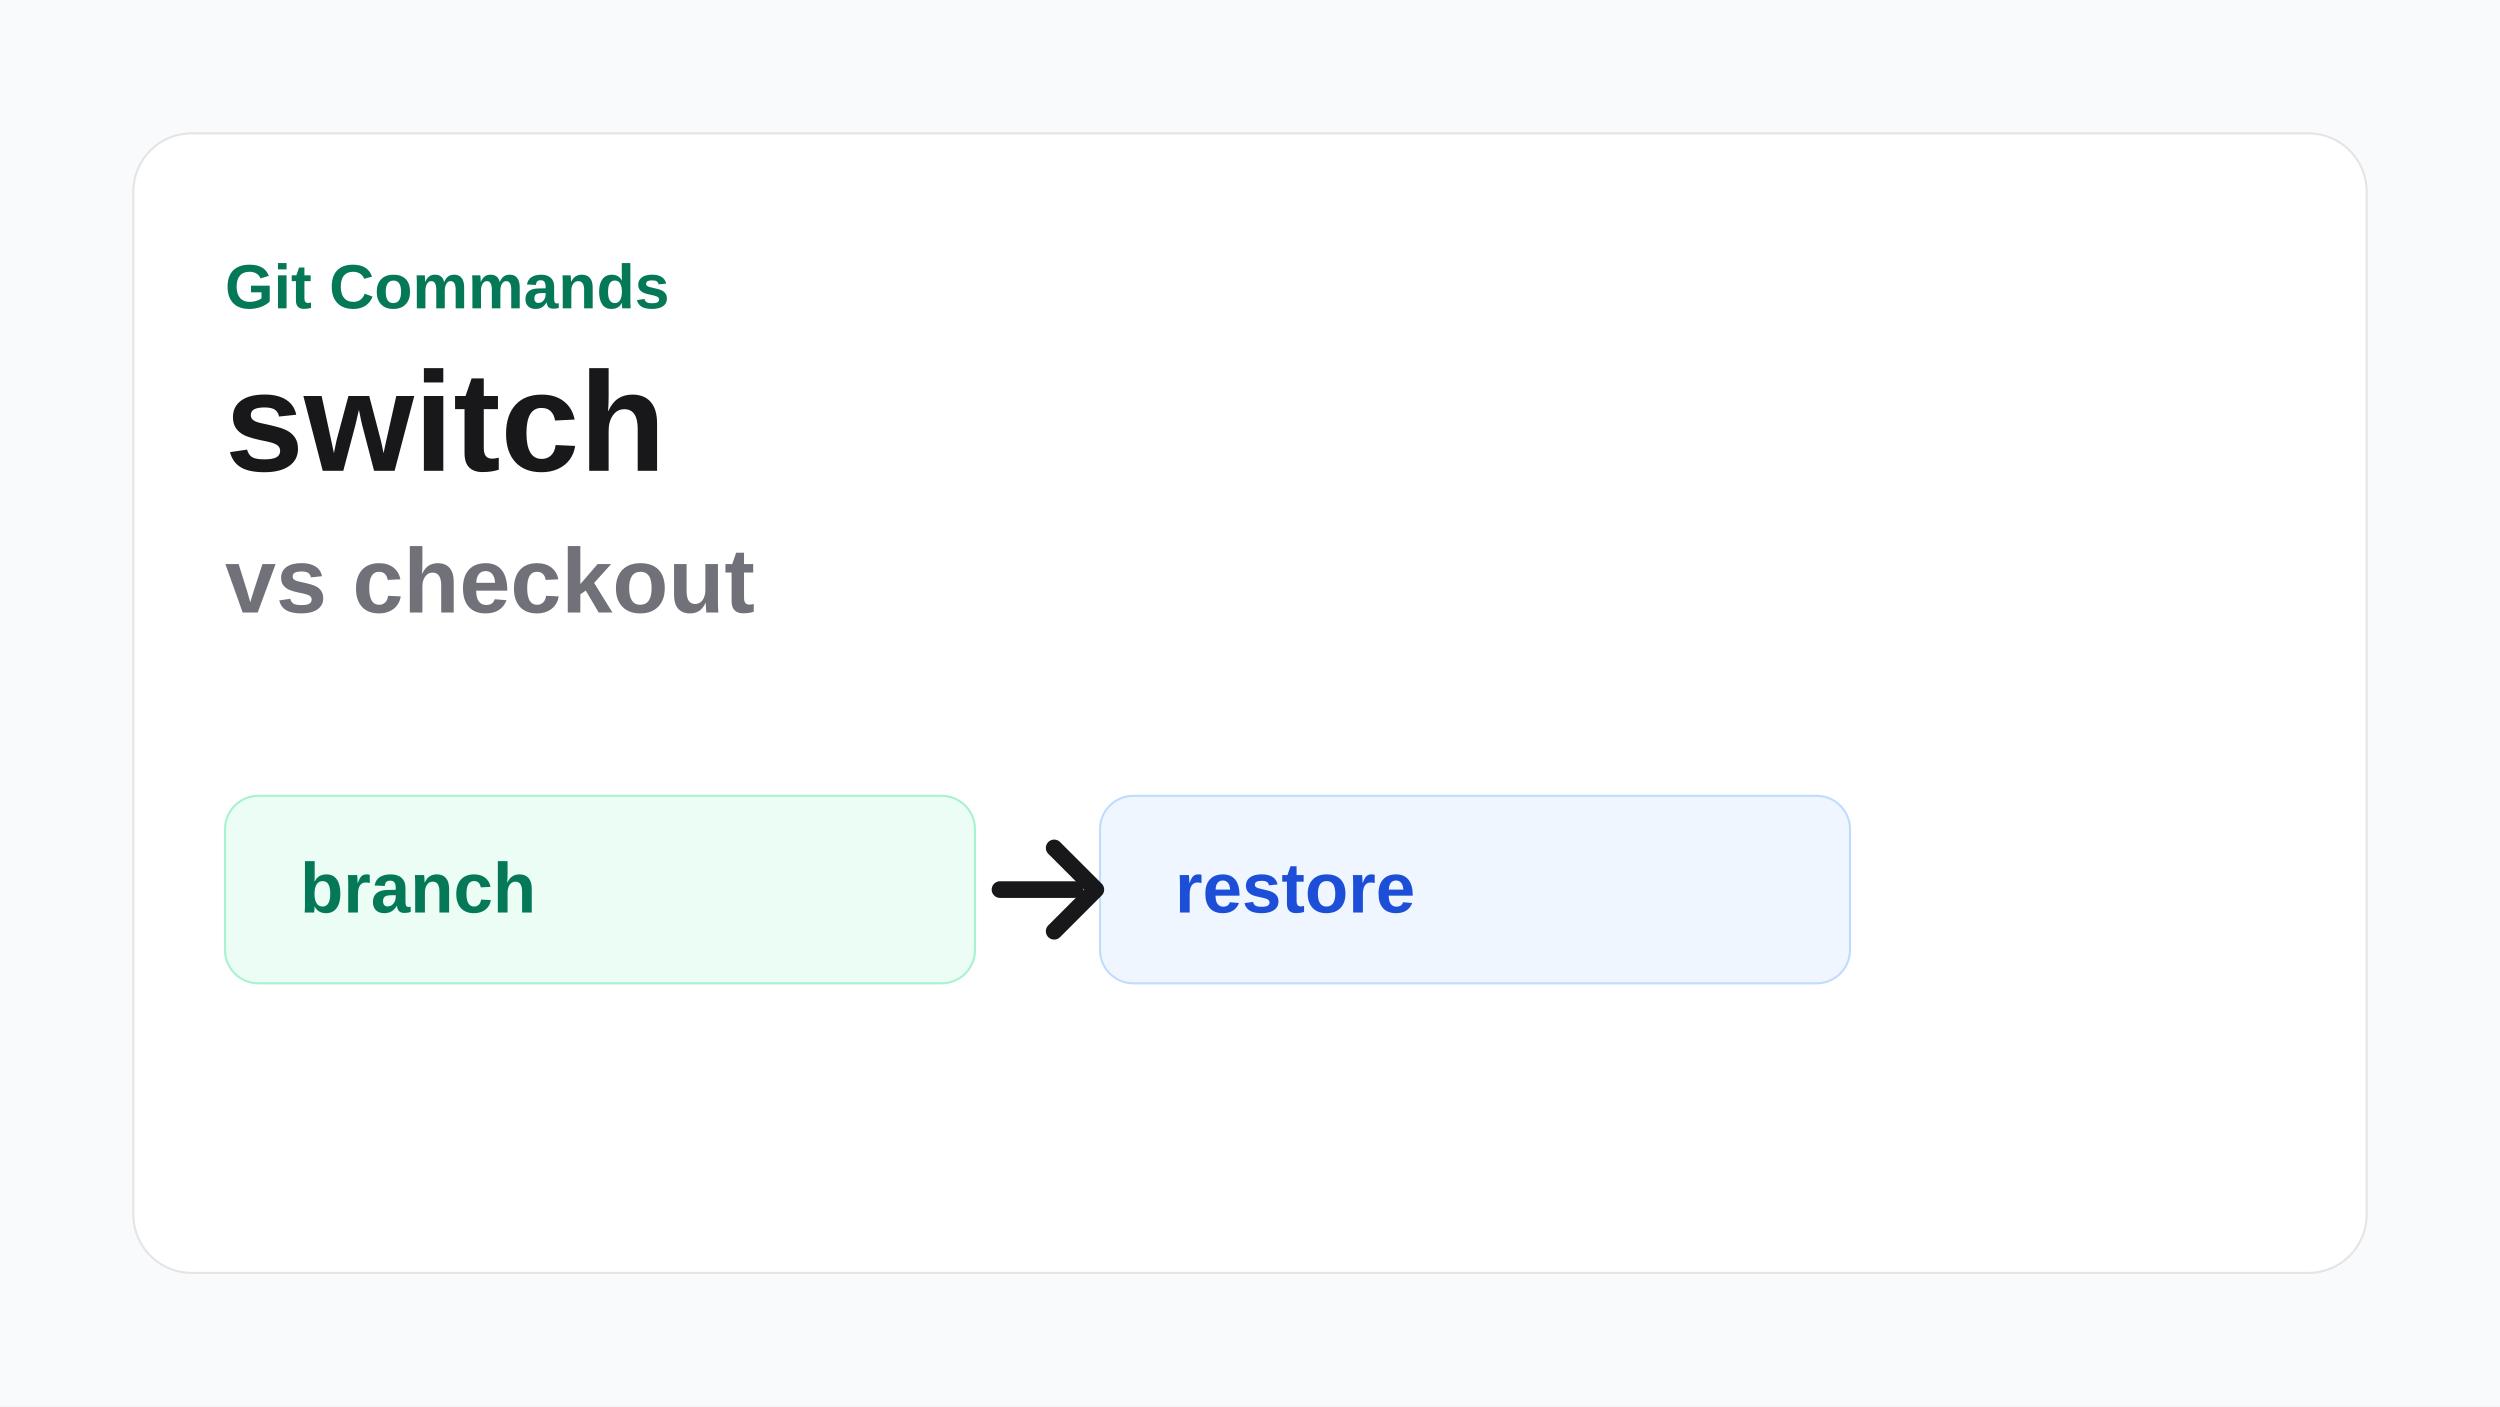
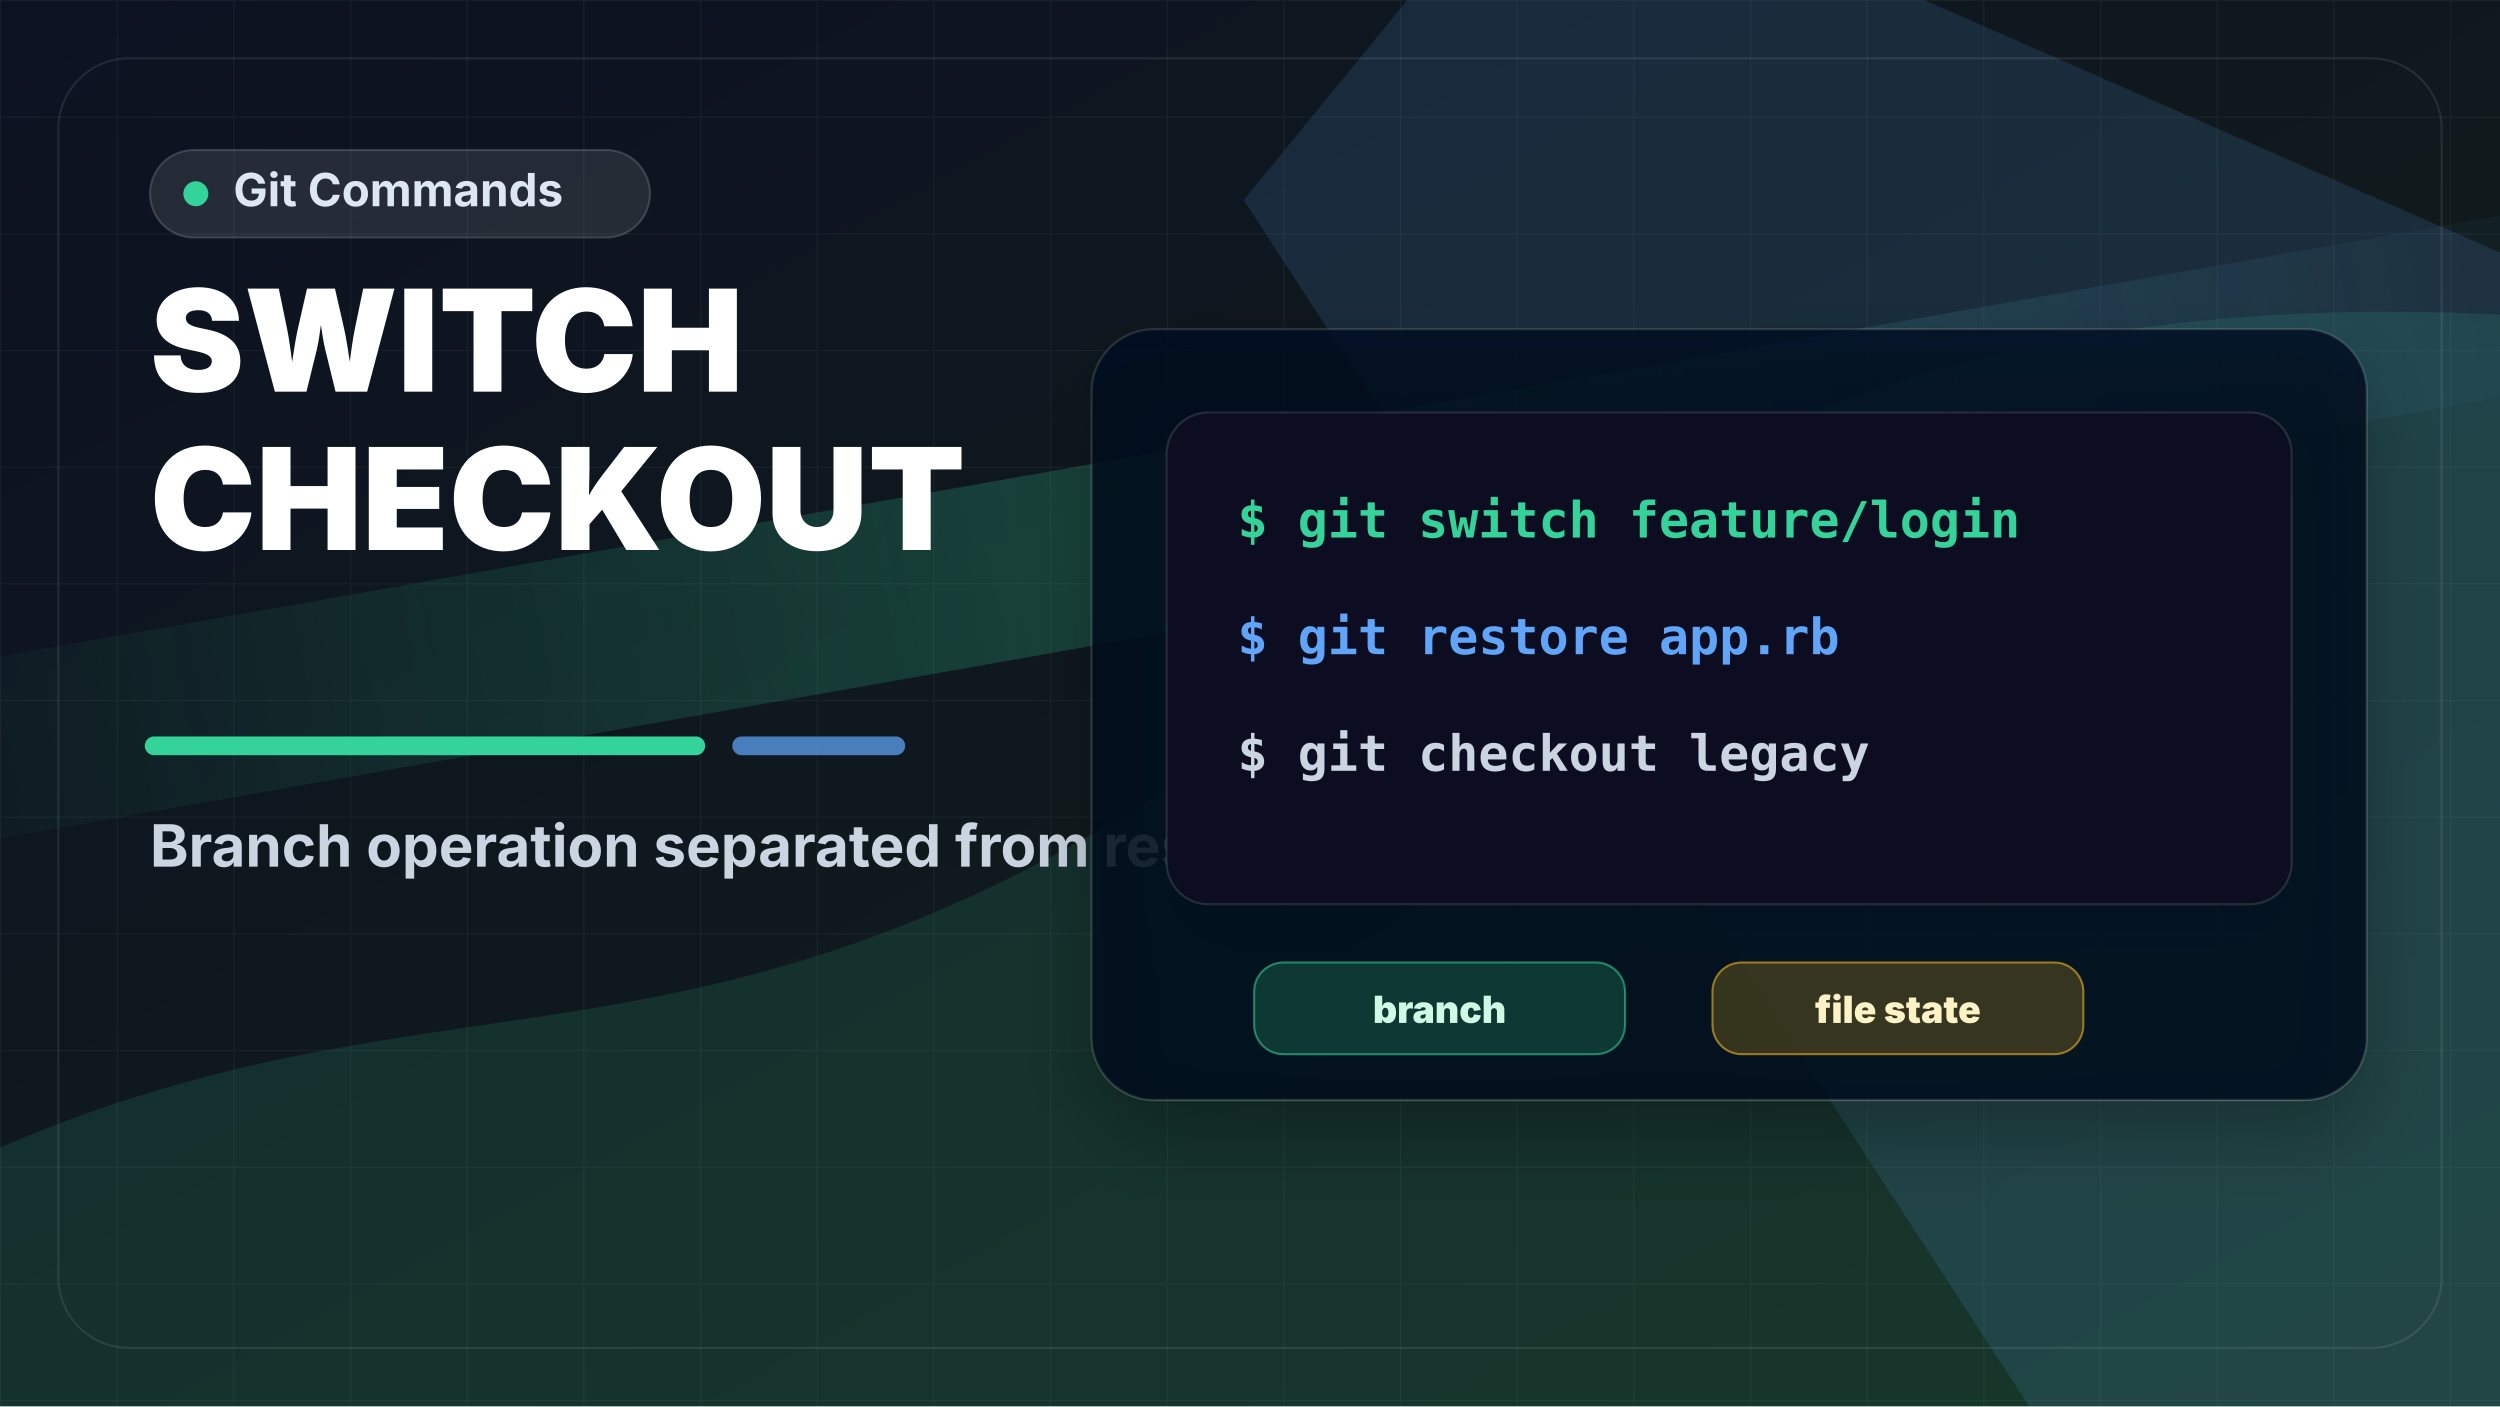
- <svg xmlns="http://www.w3.org/2000/svg" width="1200" height="675" viewBox="0 0 1200 675" fill="none">
-   <rect width="1200" height="675" fill="#F8FAFC" />
-   <rect x="64" y="64" width="1072" height="547" rx="28" fill="#FFFFFF" stroke="#E4E4E7" />
-   <text x="108" y="148" fill="#047857" font-family="Arial, sans-serif" font-size="30" font-weight="700">Git Commands</text>
-   <text x="108" y="226" fill="#18181B" font-family="Arial, sans-serif" font-size="68" font-weight="700">switch</text>
-   <text x="108" y="294" fill="#71717A" font-family="Arial, sans-serif" font-size="44" font-weight="700">vs checkout</text>
-   <rect x="108" y="382" width="360" height="90" rx="16" fill="#ECFDF5" stroke="#A7F3D0" />
-   <text x="144" y="438" fill="#047857" font-family="Arial, sans-serif" font-size="34" font-weight="700">branch</text>
-   <rect x="528" y="382" width="360" height="90" rx="16" fill="#EFF6FF" stroke="#BFDBFE" />
-   <text x="564" y="438" fill="#1D4ED8" font-family="Arial, sans-serif" font-size="34" font-weight="700">restore</text>
-   <path d="M480 427H516" stroke="#18181B" stroke-width="8" stroke-linecap="round" />
-   <path d="M506 407L526 427L506 447" stroke="#18181B" stroke-width="8" stroke-linecap="round" stroke-linejoin="round" />
+ <svg xmlns="http://www.w3.org/2000/svg" width="1200" height="675" viewBox="0 0 1200 675" role="img" aria-labelledby="title desc">
+   <defs>
+     <linearGradient id="bg" x1="0" x2="1" y1="0" y2="1">
+       <stop offset="0" stop-color="#0C1222" />
+       <stop offset="1" stop-color="#132018" />
+     </linearGradient>
+     <linearGradient id="shine" x1="0" x2="1" y1="0" y2="0">
+       <stop offset="0" stop-color="#34D399" stop-opacity="0" />
+       <stop offset="0.5" stop-color="#34D399" stop-opacity="0.32" />
+       <stop offset="1" stop-color="#60A5FA" stop-opacity="0" />
+     </linearGradient>
+     <pattern id="grid" width="56" height="56" patternUnits="userSpaceOnUse">
+       <path d="M56 0H0V56" fill="none" stroke="#FFFFFF" stroke-opacity="0.07" stroke-width="1" />
+     </pattern>
+     <filter id="softShadow" x="-20%" y="-20%" width="140%" height="140%">
+       <feDropShadow dx="0" dy="18" stdDeviation="18" flood-color="#000000" flood-opacity="0.32" />
+     </filter>
+   </defs>
+   <rect width="1200" height="675" fill="url(#bg)" />
+   <rect width="1200" height="675" fill="url(#grid)" opacity="0.7" />
+   <path d="M-60 580C170 456 293 528 514 406C726 289 857 114 1264 156V735H-60Z" fill="#34D399" opacity="0.13" />
+   <path d="M741 -80L1268 151V675H974L597 96Z" fill="#60A5FA" opacity="0.14" />
+   <rect x="-120" y="210" width="1440" height="86" transform="rotate(-10 600 253)" fill="url(#shine)" opacity="0.8" />
+   <rect x="28" y="28" width="1144" height="619" rx="34" fill="none" stroke="#FFFFFF" stroke-opacity="0.09" />
+   <g font-family="Inter, ui-sans-serif, system-ui, -apple-system, BlinkMacSystemFont, Arial, sans-serif">
+     <rect x="72" y="72" width="240" height="42" rx="21" fill="#FFFFFF" fill-opacity="0.10" stroke="#FFFFFF" stroke-opacity="0.16" />
+     <circle cx="94" cy="93" r="6" fill="#34D399" />
+     <text x="112" y="99" fill="#DDE6F3" font-family="Inter, ui-sans-serif, system-ui, -apple-system, BlinkMacSystemFont, Arial, sans-serif" font-size="22" font-weight="750" text-anchor="start">Git Commands</text>
+     <text x="72" y="188" fill="#FFFFFF" font-family="Inter, ui-sans-serif, system-ui, -apple-system, BlinkMacSystemFont, Arial, sans-serif" font-size="68" font-weight="850" text-anchor="start">SWITCH</text>
+     <text x="72" y="264" fill="#FFFFFF" font-family="Inter, ui-sans-serif, system-ui, -apple-system, BlinkMacSystemFont, Arial, sans-serif" font-size="68" font-weight="850" text-anchor="start">CHECKOUT</text>
+     <path d="M74 358H334" stroke="#34D399" stroke-width="9" stroke-linecap="round" />
+     <path d="M356 358H430" stroke="#60A5FA" stroke-width="9" stroke-linecap="round" opacity="0.72" />
+     <text x="72" y="416" fill="#CBD5E1" font-family="Inter, ui-sans-serif, system-ui, -apple-system, BlinkMacSystemFont, Arial, sans-serif" font-size="28" font-weight="650" text-anchor="start">Branch operation separated from restore</text>
+   </g>
+   <g font-family="Inter, ui-sans-serif, system-ui, -apple-system, BlinkMacSystemFont, Arial, sans-serif" filter="url(#softShadow)">
+     <rect x="524" y="158" width="612" height="370" rx="30" fill="#06111E" fill-opacity="0.84" stroke="#FFFFFF" stroke-opacity="0.12" />
+     <rect x="560" y="198" width="540" height="236" rx="20" fill="#0B1020" stroke="#FFFFFF" stroke-opacity="0.12" />
+     <text x="594" y="258" fill="#34D399" font-family="JetBrains Mono, SFMono-Regular, Consolas, ui-monospace, monospace" font-size="24" font-weight="800" text-anchor="start">$ git switch feature/login</text>
+     <text x="594" y="314" fill="#60A5FA" font-family="JetBrains Mono, SFMono-Regular, Consolas, ui-monospace, monospace" font-size="24" font-weight="800" text-anchor="start">$ git restore app.rb</text>
+     <text x="594" y="370" fill="#CBD5E1" font-family="JetBrains Mono, SFMono-Regular, Consolas, ui-monospace, monospace" font-size="24" font-weight="800" text-anchor="start">$ git checkout legacy</text>
+     <rect x="602" y="462" width="178" height="44" rx="14" fill="#34D399" fill-opacity="0.18" stroke="#34D399" stroke-opacity="0.55" />
+     <text x="691" y="491" fill="#D1FAE5" font-family="Inter, ui-sans-serif, system-ui, -apple-system, BlinkMacSystemFont, Arial, sans-serif" font-size="18" font-weight="850" text-anchor="middle">branch</text>
+     <rect x="822" y="462" width="178" height="44" rx="14" fill="#FBBF24" fill-opacity="0.18" stroke="#FBBF24" stroke-opacity="0.55" />
+     <text x="911" y="491" fill="#FEF3C7" font-family="Inter, ui-sans-serif, system-ui, -apple-system, BlinkMacSystemFont, Arial, sans-serif" font-size="18" font-weight="850" text-anchor="middle">file state</text>
+   </g>
</svg>
